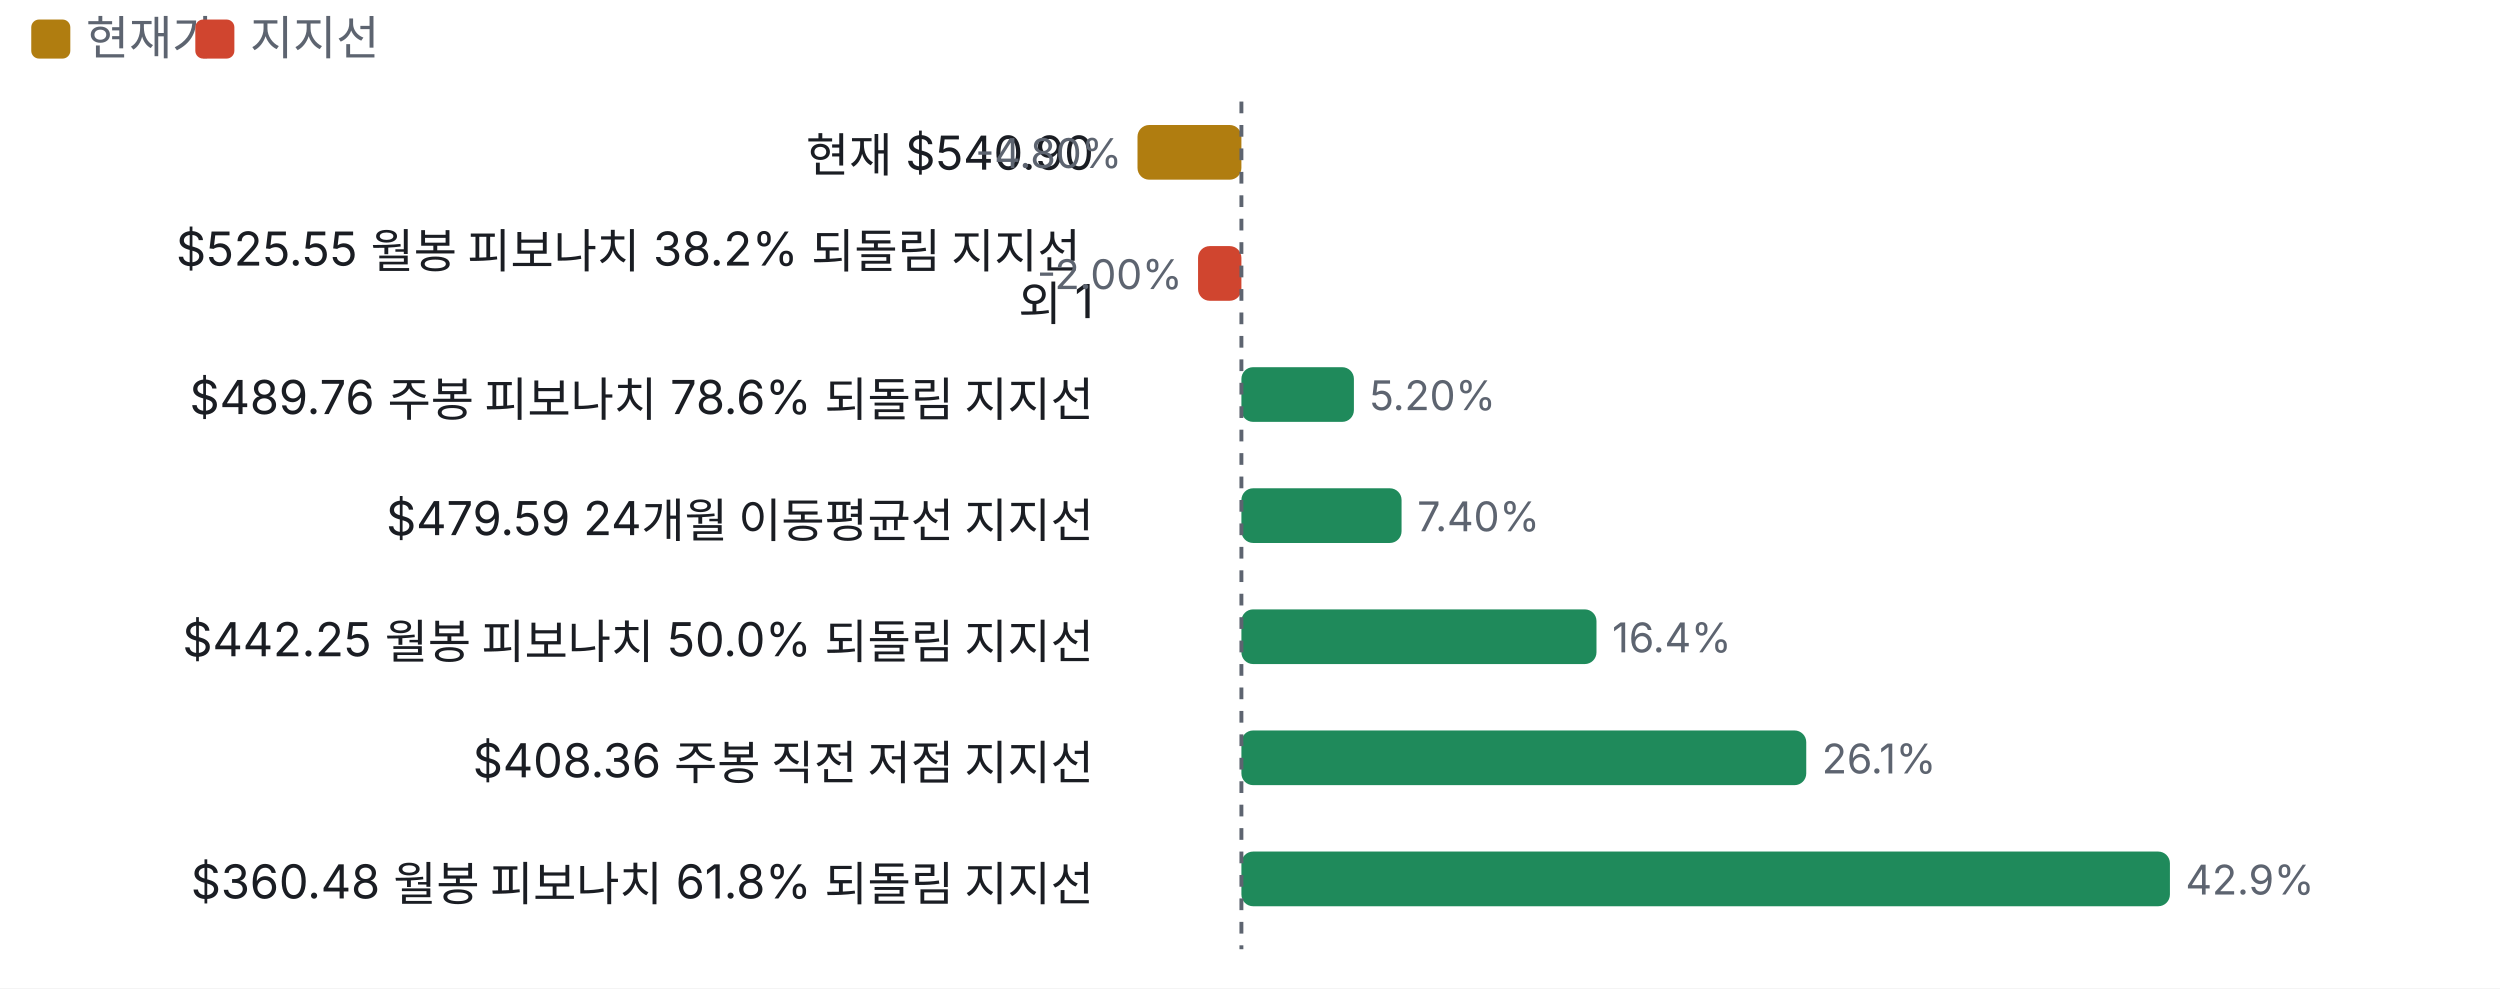
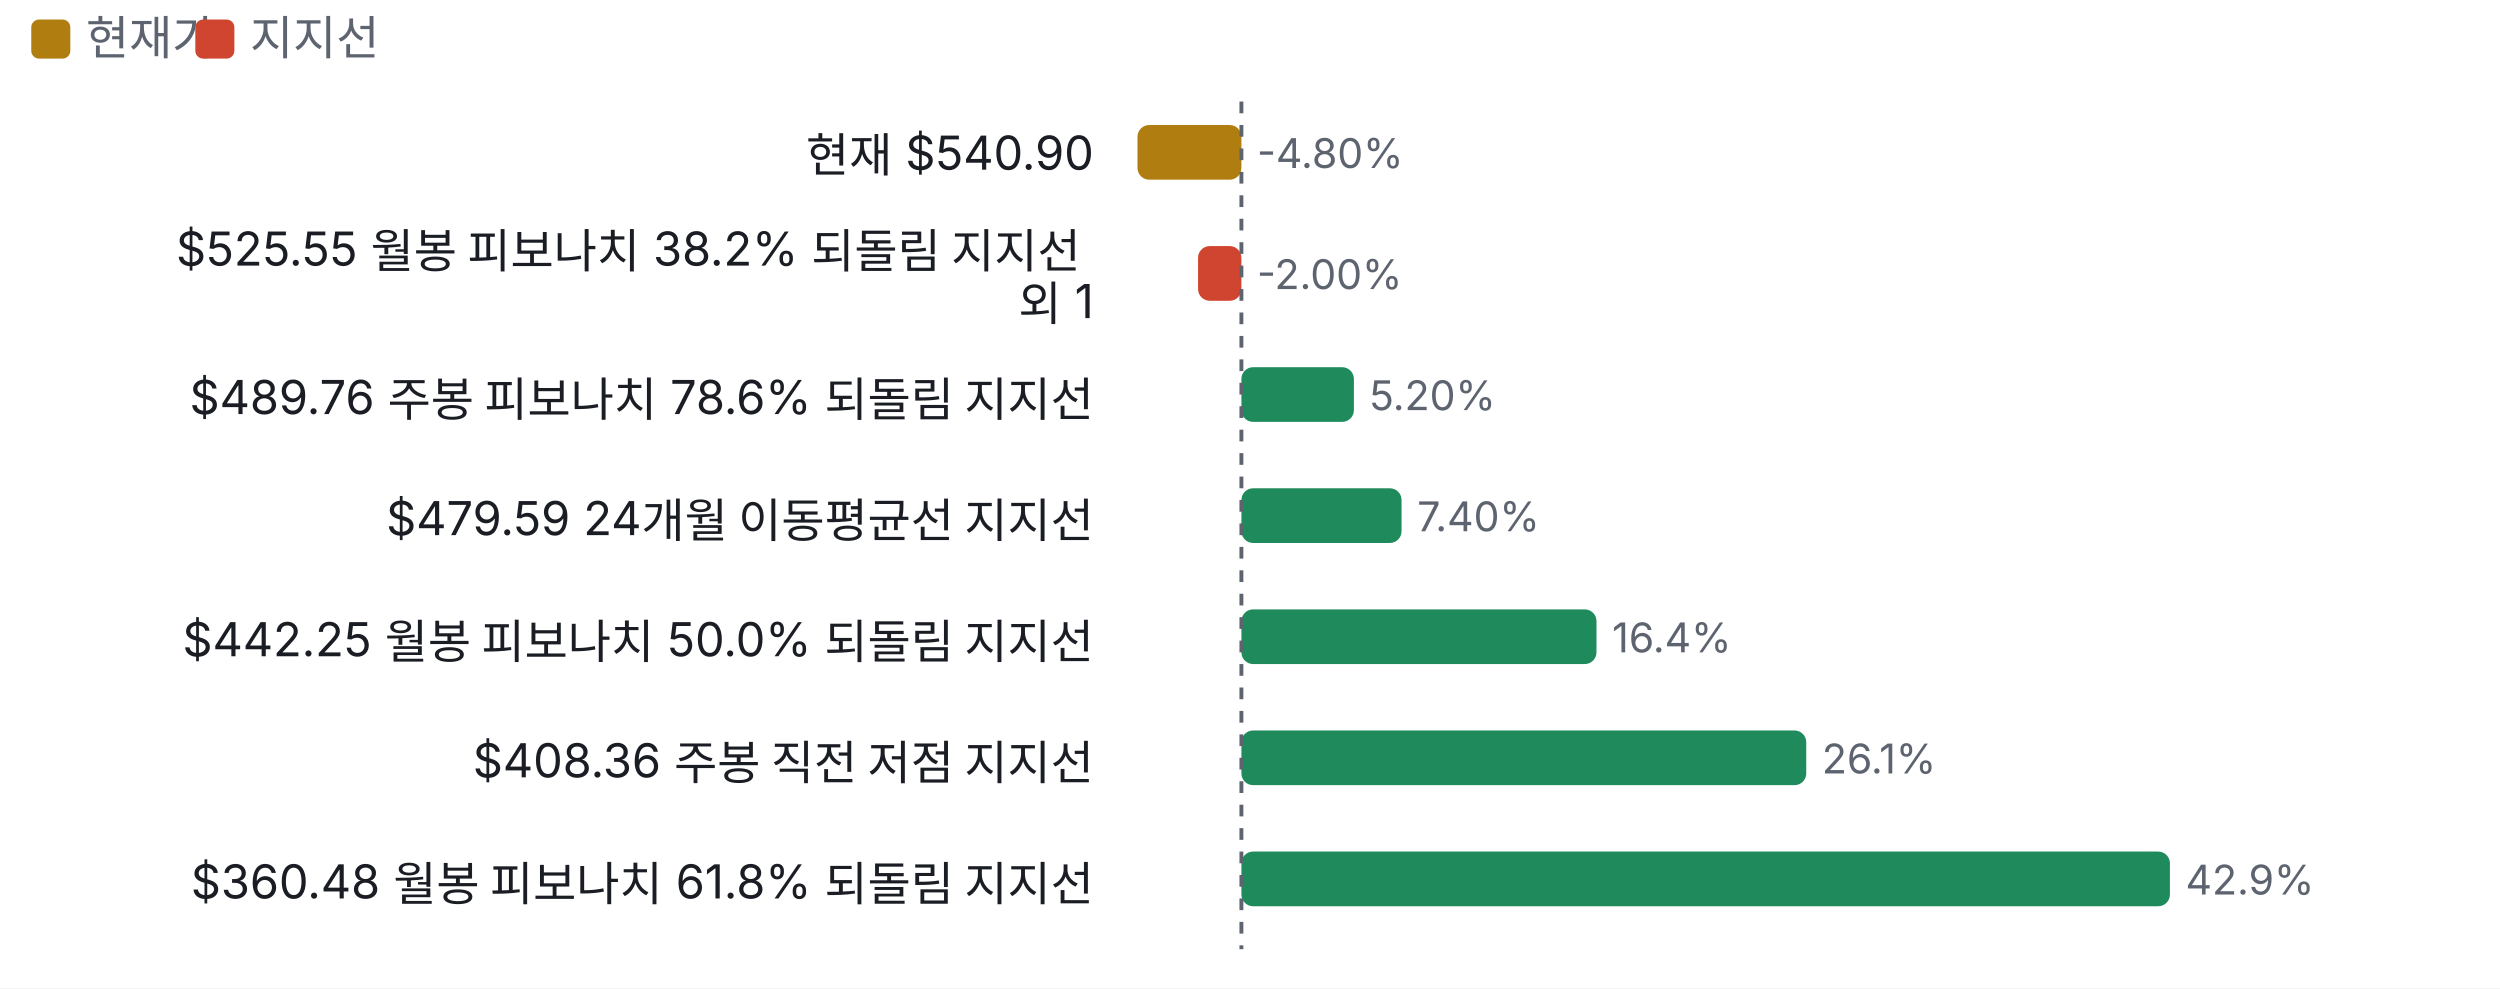
<svg xmlns="http://www.w3.org/2000/svg" viewBox="0 0 640 253" width="640" height="253">
  <style>text{fill:#5d6470;font-size:10.5px;font-family:-apple-system,'Apple SD Gothic Neo','Malgun Gothic',sans-serif}</style>
  <rect width="100%" height="100%" fill="#ffffff" />
  <rect x="8" y="5" width="10" height="10" rx="2" fill="#b07d10" />
  <text x="22" y="14" style="font-size:12px">현재가</text>
  <rect x="50" y="5" width="10" height="10" rx="2" fill="#d0452f" />
  <text x="64" y="14" style="font-size:12px">지지선</text>
  <g transform="translate(0,22)">
    <text x="280.0" y="22" text-anchor="end" style="fill:#1a1d23;font-size:12px">
      <tspan x="280.0" dy="0">현재 $540.90</tspan>
    </text>
    <rect x="291.2" y="10" width="26.6" height="14" rx="3" fill="#b07d10" />
-     <text x="287.2" y="21" text-anchor="end">-4.80%</text>
+     <text x="321.8" y="21">-4.80%</text>
    <text x="280.0" y="46" text-anchor="end" style="fill:#1a1d23;font-size:12px">
      <tspan x="280.0" dy="0">$525.55 월봉 피보나치 38.2% 되돌림 지지선</tspan>
      <tspan x="280.0" dy="14">외 1</tspan>
    </text>
    <rect x="306.7" y="41" width="11.1" height="14" rx="3" fill="#d0452f" />
-     <text x="302.7" y="52" text-anchor="end">-2.00%</text>
+     <text x="321.8" y="52">-2.00%</text>
    <text x="280.0" y="84" text-anchor="end" style="fill:#1a1d23;font-size:12px">
      <tspan x="280.0" dy="0">$489.76 주봉 피보나치 78.6% 되돌림 지지선</tspan>
    </text>
    <rect x="317.8" y="72" width="28.8" height="14" rx="3" fill="#1f8a5b" />
    <text x="350.6" y="83">5.20%</text>
    <text x="280.0" y="115" text-anchor="end" style="fill:#1a1d23;font-size:12px">
      <tspan x="280.0" dy="0">$479.59 24개월 이동평균선 지지선</tspan>
    </text>
    <rect x="317.8" y="103" width="41.0" height="14" rx="3" fill="#1f8a5b" />
    <text x="362.8" y="114">7.40%</text>
    <text x="280.0" y="146" text-anchor="end" style="fill:#1a1d23;font-size:12px">
      <tspan x="280.0" dy="0">$442.25 월봉 피보나치 50.0% 되돌림 지지선</tspan>
    </text>
    <rect x="317.8" y="134" width="90.9" height="14" rx="3" fill="#1f8a5b" />
    <text x="412.7" y="145">16.4%</text>
    <text x="280.0" y="177" text-anchor="end" style="fill:#1a1d23;font-size:12px">
      <tspan x="280.0" dy="0">$408.36 주봉 직전 저점 지지선</tspan>
    </text>
    <rect x="317.8" y="165" width="144.6" height="14" rx="3" fill="#1f8a5b" />
    <text x="466.4" y="176">26.1%</text>
    <text x="280.0" y="208" text-anchor="end" style="fill:#1a1d23;font-size:12px">
      <tspan x="280.0" dy="0">$360.48 월봉 피보나치 61.8% 되돌림 지지선</tspan>
    </text>
    <rect x="317.8" y="196" width="237.7" height="14" rx="3" fill="#1f8a5b" />
    <text x="559.5" y="207">42.9%</text>
    <line x1="317.8" x2="317.8" y1="4" y2="221" stroke="#5d6470" stroke-dasharray="3 3" />
  </g>
</svg>
